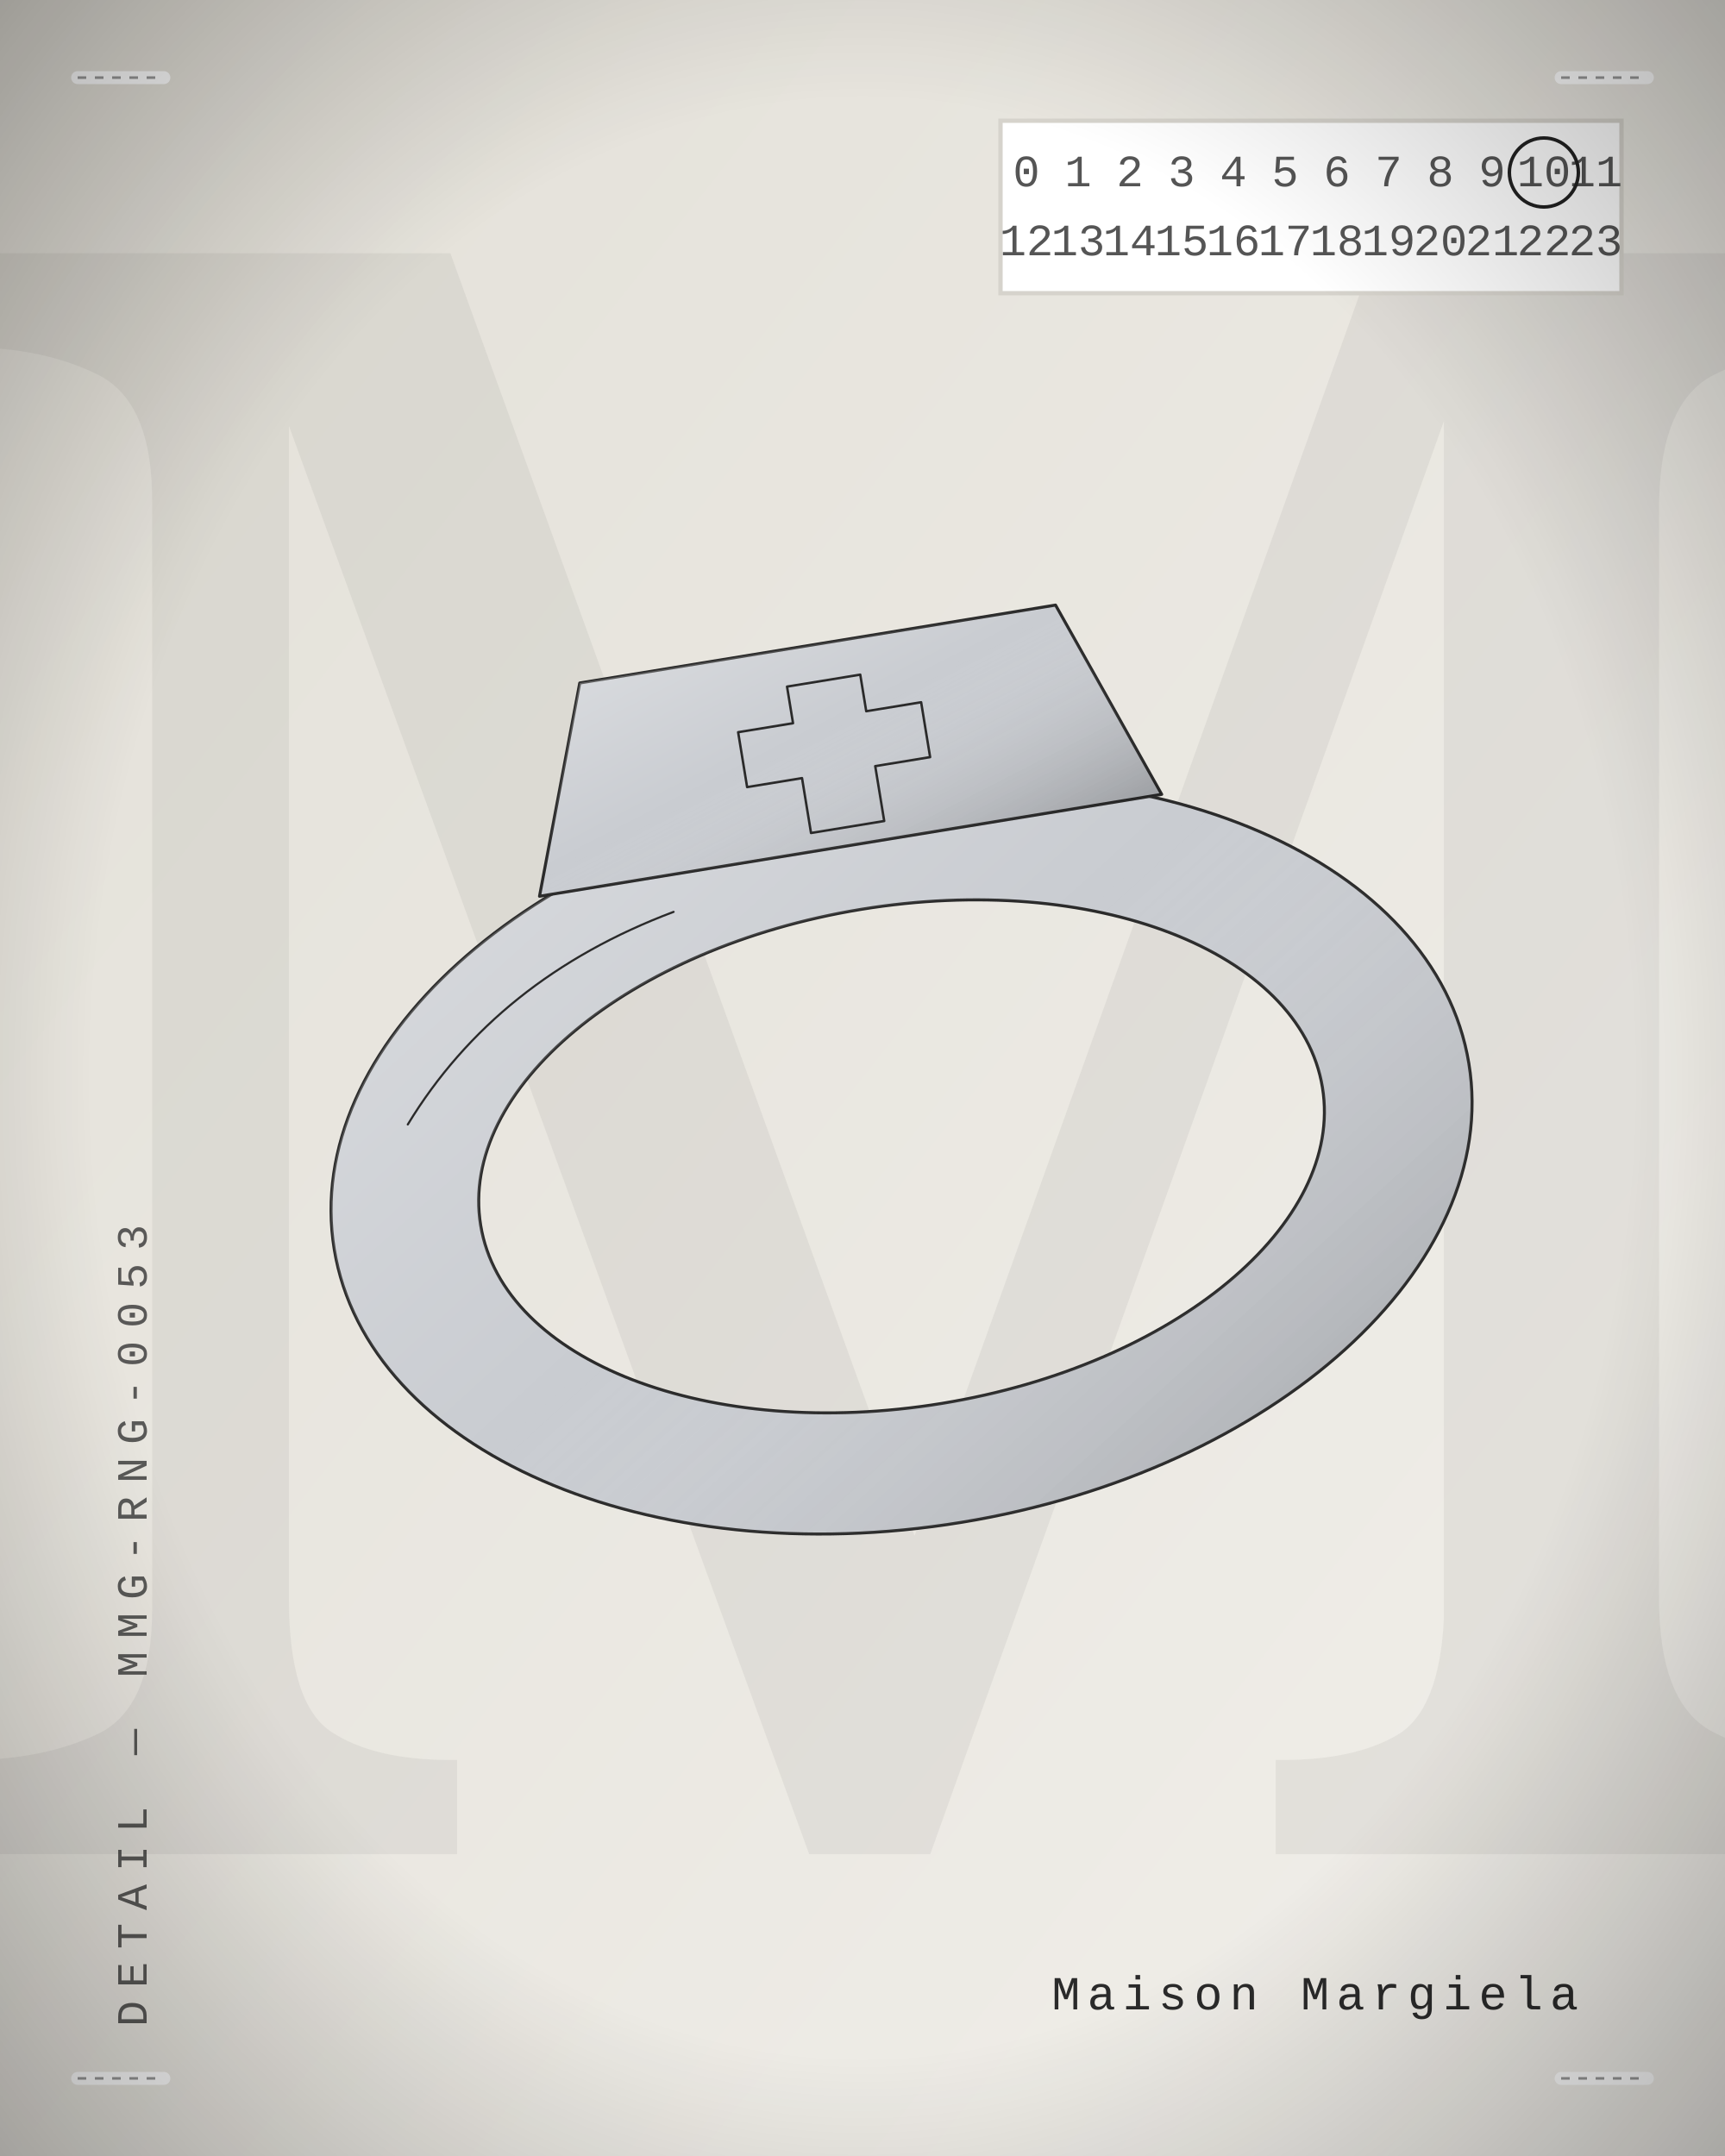
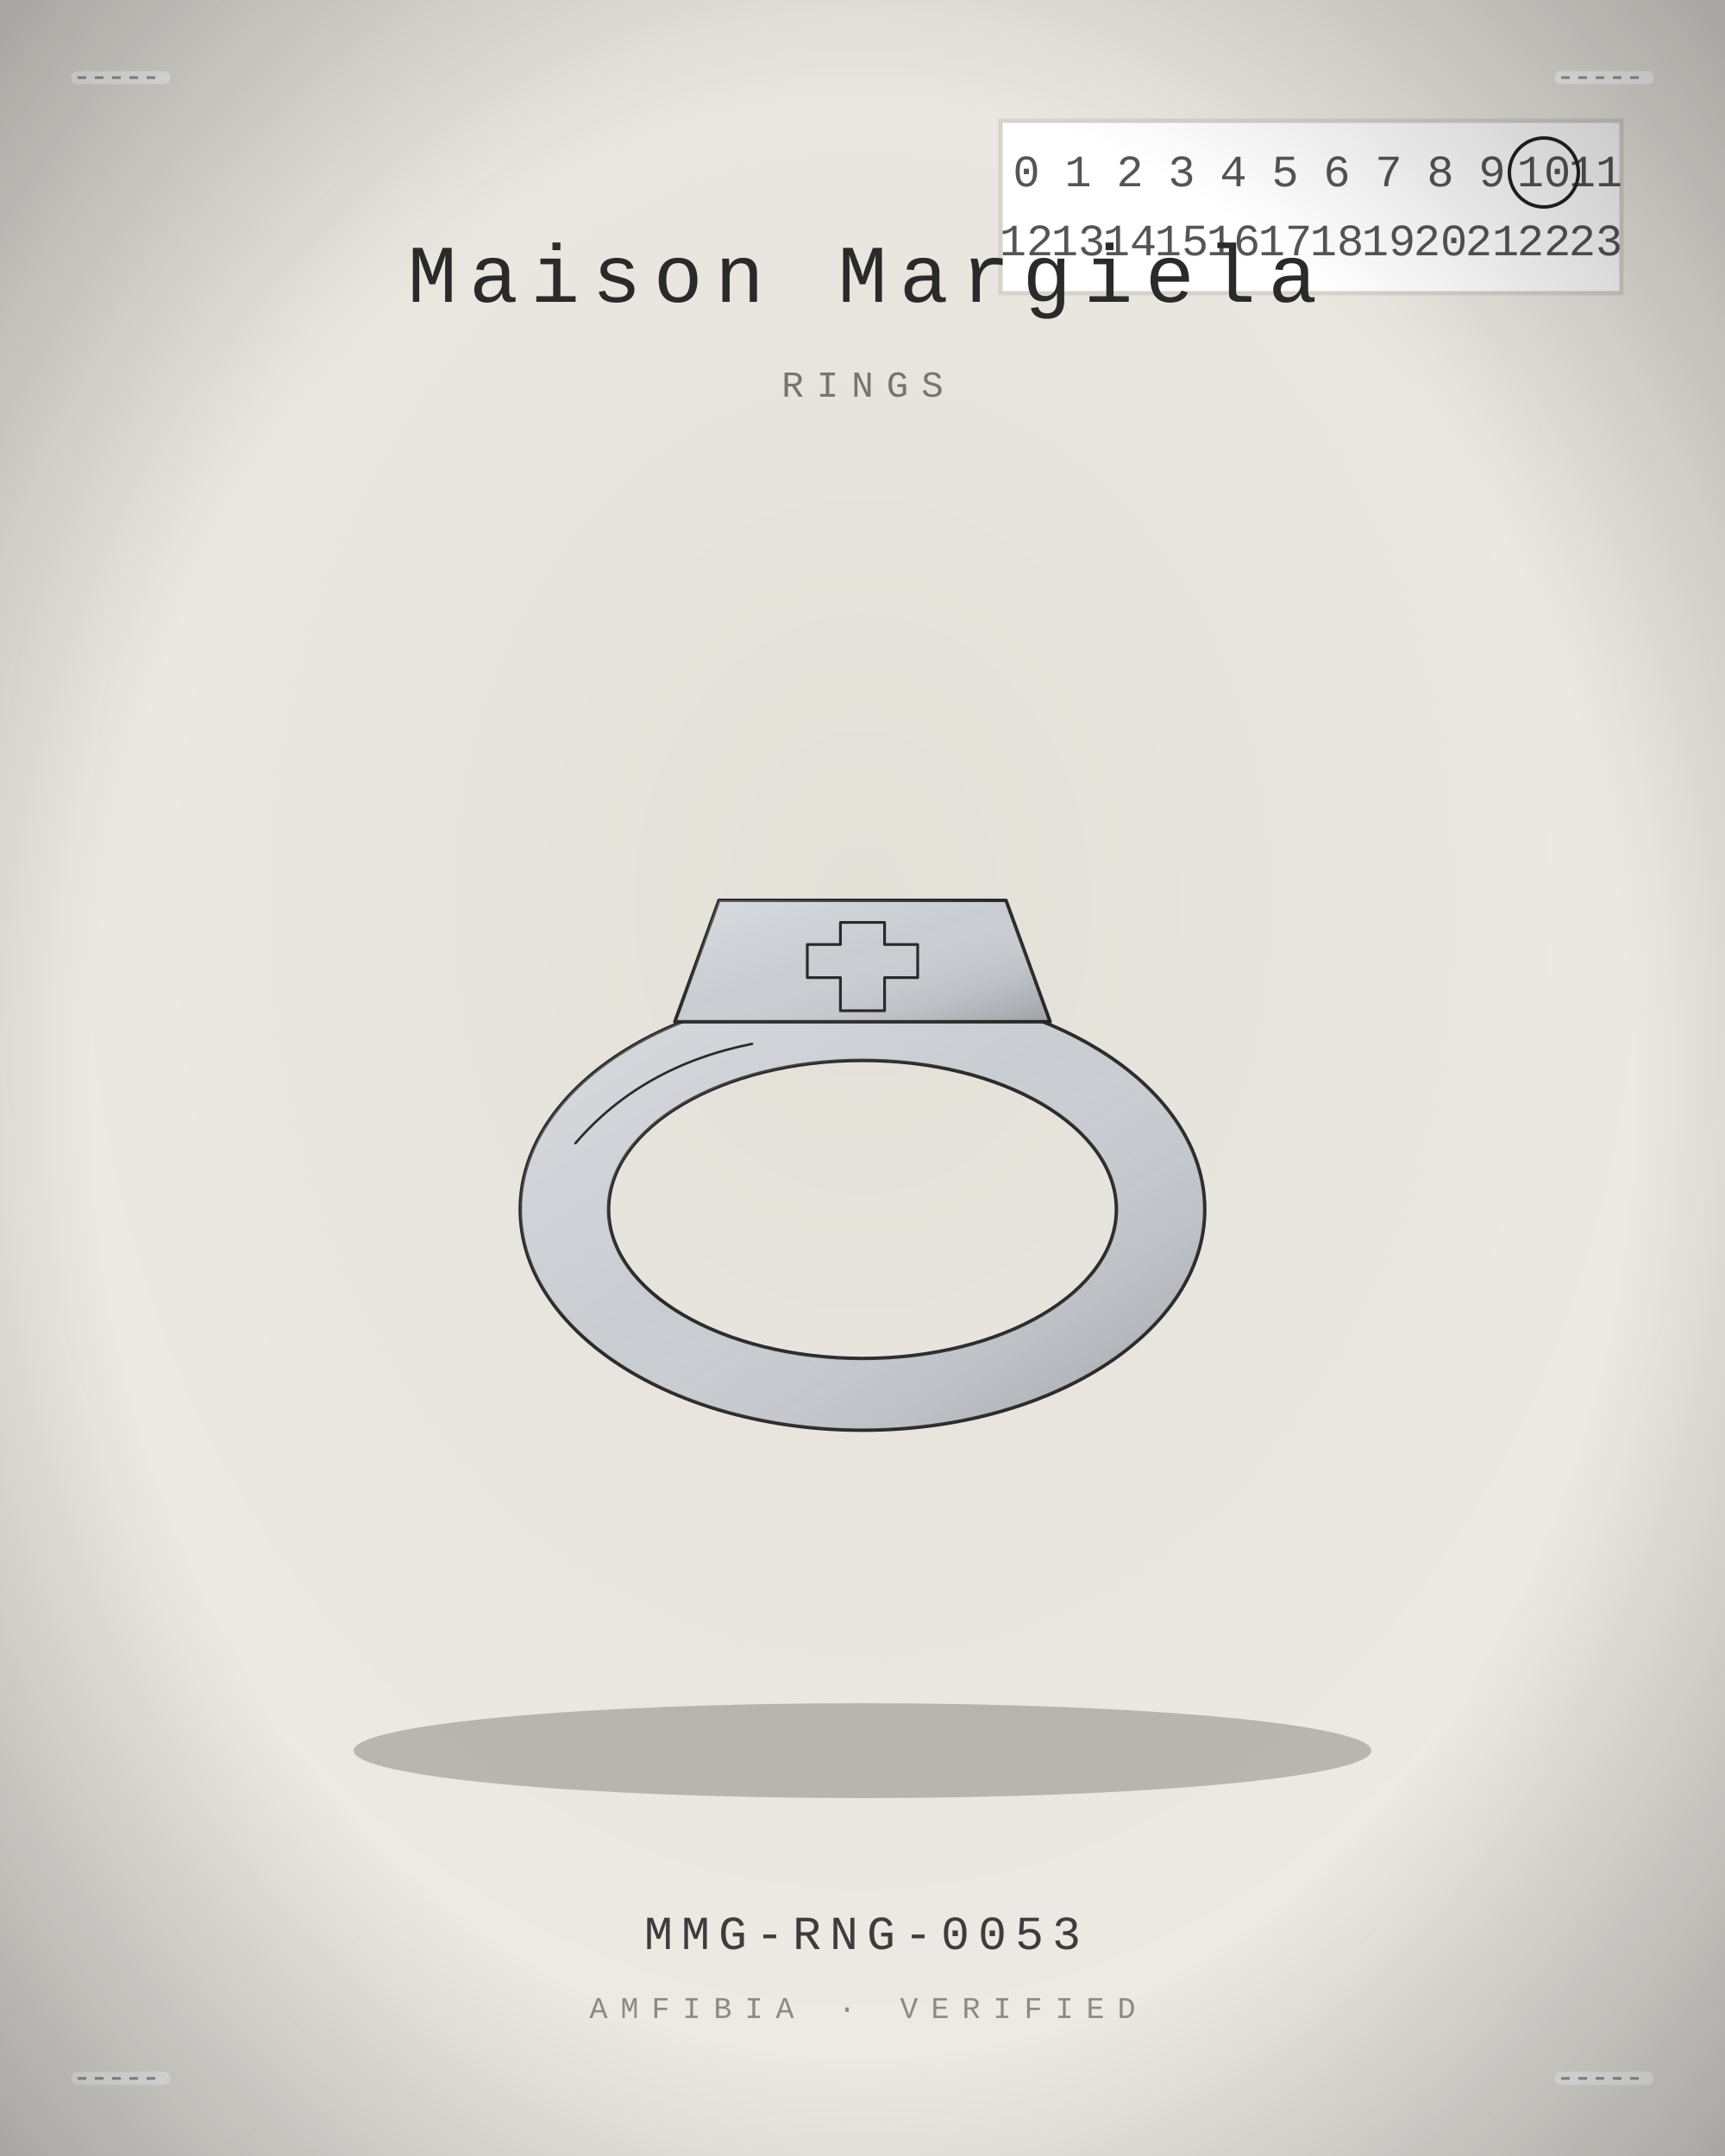
<svg xmlns="http://www.w3.org/2000/svg" viewBox="0 0 400 500" width="800" height="1000">
  <defs>
    <radialGradient id="bg" cx="50%" cy="42%" r="80%">
      <stop offset="0" stop-color="#E3E0D8" />
      <stop offset="1" stop-color="#F1EFEA" />
    </radialGradient>
    <linearGradient id="bgd" x1="0" y1="0" x2="1" y2="1">
      <stop offset="0" stop-color="#E3E0D8" />
      <stop offset="1" stop-color="#F1EFEA" />
    </linearGradient>
    <linearGradient id="sheen" x1="0" y1="0" x2="1" y2="1">
      <stop offset="0" stop-color="#fff" stop-opacity=".30" />
      <stop offset=".45" stop-color="#fff" stop-opacity="0" />
      <stop offset="1" stop-color="#000" stop-opacity=".22" />
    </linearGradient>
    <linearGradient id="multi" x1="0" y1="0" x2="1" y2="1">
      <stop offset="0" stop-color="#B3122E" />
      <stop offset=".35" stop-color="#C9A227" />
      <stop offset=".7" stop-color="#2F5D46" />
      <stop offset="1" stop-color="#3557A0" />
    </linearGradient>
    <radialGradient id="vig" cx="50%" cy="50%" r="75%">
      <stop offset=".6" stop-color="#000" stop-opacity="0" />
      <stop offset="1" stop-color="#000" stop-opacity=".35" />
    </radialGradient>
  </defs>
-   <rect width="400" height="500" fill="url(#bgd)" />
-   <text x="210" y="430" text-anchor="middle" font-family="Georgia, serif" font-size="520" fill="#2A2A2A" opacity="0.06">M</text>
+   <rect width="400" height="500" fill="url(#bg)" />
  <path d="M18 18 l20 0" stroke="#FFFFFF" stroke-width="3" stroke-linecap="round" />
  <path d="M18 18 l20 0" stroke="#999" stroke-width="0.6" stroke-dasharray="2 2" />
  <path d="M362 18 l20 0" stroke="#FFFFFF" stroke-width="3" stroke-linecap="round" />
  <path d="M362 18 l20 0" stroke="#999" stroke-width="0.6" stroke-dasharray="2 2" />
  <path d="M18 482 l20 0" stroke="#FFFFFF" stroke-width="3" stroke-linecap="round" />
  <path d="M18 482 l20 0" stroke="#999" stroke-width="0.6" stroke-dasharray="2 2" />
  <path d="M362 482 l20 0" stroke="#FFFFFF" stroke-width="3" stroke-linecap="round" />
  <path d="M362 482 l20 0" stroke="#999" stroke-width="0.6" stroke-dasharray="2 2" />
  <g transform="translate(232 28)">
    <rect width="144" height="40" fill="#FFFFFF" stroke="#D6D3CC" />
    <g font-family="'Courier New', monospace" font-size="10.4" fill="#555">
      <text x="6" y="15.2" text-anchor="middle">0</text>
      <text x="18" y="15.2" text-anchor="middle">1</text>
      <text x="30" y="15.2" text-anchor="middle">2</text>
      <text x="42" y="15.2" text-anchor="middle">3</text>
      <text x="54" y="15.2" text-anchor="middle">4</text>
      <text x="66" y="15.2" text-anchor="middle">5</text>
      <text x="78" y="15.2" text-anchor="middle">6</text>
      <text x="90" y="15.2" text-anchor="middle">7</text>
      <text x="102" y="15.2" text-anchor="middle">8</text>
      <text x="114" y="15.2" text-anchor="middle">9</text>
      <text x="126" y="15.2" text-anchor="middle">10</text>
      <text x="138" y="15.2" text-anchor="middle">11</text>
      <text x="6" y="31.2" text-anchor="middle">12</text>
      <text x="18" y="31.2" text-anchor="middle">13</text>
      <text x="30" y="31.2" text-anchor="middle">14</text>
      <text x="42" y="31.2" text-anchor="middle">15</text>
      <text x="54" y="31.2" text-anchor="middle">16</text>
      <text x="66" y="31.2" text-anchor="middle">17</text>
      <text x="78" y="31.2" text-anchor="middle">18</text>
      <text x="90" y="31.2" text-anchor="middle">19</text>
      <text x="102" y="31.2" text-anchor="middle">20</text>
      <text x="114" y="31.2" text-anchor="middle">21</text>
      <text x="126" y="31.2" text-anchor="middle">22</text>
      <text x="138" y="31.2" text-anchor="middle">23</text>
    </g>
    <circle cx="126" cy="12" r="8" fill="none" stroke="#222" stroke-width="0.8" />
  </g>
-   <g transform="rotate(-9.3 200 250) translate(-9 20) scale(2.15)">
-     <path d="M38 116 A62 40 0 1 0 162 116 A62 40 0 1 0 38 116 Z M54 116 A46 27 0 1 1 146 116 A46 27 0 1 1 54 116 Z" fill-rule="evenodd" fill="#C9CCD1" stroke="#2A2A2A" stroke-width="1.4" stroke-linejoin="round" stroke-linecap="round" vector-effect="non-scaling-stroke" />
+   <ellipse cx="200" cy="406" rx="118" ry="11" fill="#000" opacity="0.22" />
+   <g transform="translate(72 132) scale(1.28)">
+     <path d="M38 116 A62 40 0 1 0 162 116 A62 40 0 1 0 38 116 Z M54 116 A46 27 0 1 1 146 116 A46 27 0 1 1 54 116 Z" fill-rule="evenodd" fill="#C9CCD1" stroke="#2A2A2A" stroke-width="1.6" stroke-linejoin="round" stroke-linecap="round" vector-effect="non-scaling-stroke" />
    <path d="M38 116 A62 40 0 1 0 162 116 A62 40 0 1 0 38 116 Z M54 116 A46 27 0 1 1 146 116 A46 27 0 1 1 54 116 Z" fill-rule="evenodd" fill="url(#sheen)" stroke="none" />
-     <path d="M74 60 L126 60 L134 82 L66 82 Z" fill="#C9CCD1" stroke="#2A2A2A" stroke-width="1.4" stroke-linejoin="round" stroke-linecap="round" vector-effect="non-scaling-stroke" />
+     <path d="M74 60 L126 60 L134 82 L66 82 Z" fill="#C9CCD1" stroke="#2A2A2A" stroke-width="1.6" stroke-linejoin="round" stroke-linecap="round" vector-effect="non-scaling-stroke" />
    <path d="M74 60 L126 60 L134 82 L66 82 Z" fill="url(#sheen)" stroke="none" />
-     <path d="M96 64 L104 64 L104 68 L110 68 L110 74 L104 74 L104 80 L96 80 L96 74 L90 74 L90 68 L96 68 Z" fill="none" stroke="#2A2A2A" stroke-width="1.12" stroke-linejoin="round" stroke-linecap="round" vector-effect="non-scaling-stroke" />
-     <path d="M48 104 Q60 90 80 86" fill="none" stroke="#2A2A2A" stroke-width="0.98" stroke-linejoin="round" stroke-linecap="round" vector-effect="non-scaling-stroke" />
-   </g>
-   <g transform="translate(34 470) rotate(-90)">
-     <text x="0" y="0" text-anchor="start" font-family="'Courier New', Courier, monospace" font-size="10" letter-spacing="3" fill="#2A2A2A" opacity="0.75">DETAIL — MMG-RNG-0053</text>
+     <path d="M96 64 L104 64 L104 68 L110 68 L110 74 L104 74 L104 80 L96 80 L96 74 L90 74 L90 68 L96 68 Z" fill="none" stroke="#2A2A2A" stroke-width="1.28" stroke-linejoin="round" stroke-linecap="round" vector-effect="non-scaling-stroke" />
+     <path d="M48 104 Q60 90 80 86" fill="none" stroke="#2A2A2A" stroke-width="1.12" stroke-linejoin="round" stroke-linecap="round" vector-effect="non-scaling-stroke" />
  </g>
  <g>
-     <text x="366" y="466" text-anchor="end" font-size="11" fill="#2A2A2A" font-family="'Courier New', Courier, monospace" font-weight="400" letter-spacing="1.65">Maison Margiela</text>
+     <text x="200" y="70" text-anchor="middle" font-size="19" fill="#2A2A2A" font-family="'Courier New', Courier, monospace" font-weight="400" letter-spacing="2.85">Maison Margiela</text>
  </g>
+   <text x="200" y="92" text-anchor="middle" font-family="'Courier New', Courier, monospace" font-size="8.5" letter-spacing="3" fill="#2A2A2A" opacity="0.6">RINGS</text>
+   <text x="200" y="452" text-anchor="middle" font-family="'Courier New', Courier, monospace" font-size="11" letter-spacing="2" fill="#2A2A2A" opacity="0.9">MMG-RNG-0053</text>
+   <text x="200" y="468" text-anchor="middle" font-family="'Courier New', Courier, monospace" font-size="7" letter-spacing="3" fill="#2A2A2A" opacity="0.5">AMFIBIA · VERIFIED</text>
  <rect width="400" height="500" fill="url(#vig)" />
</svg>
